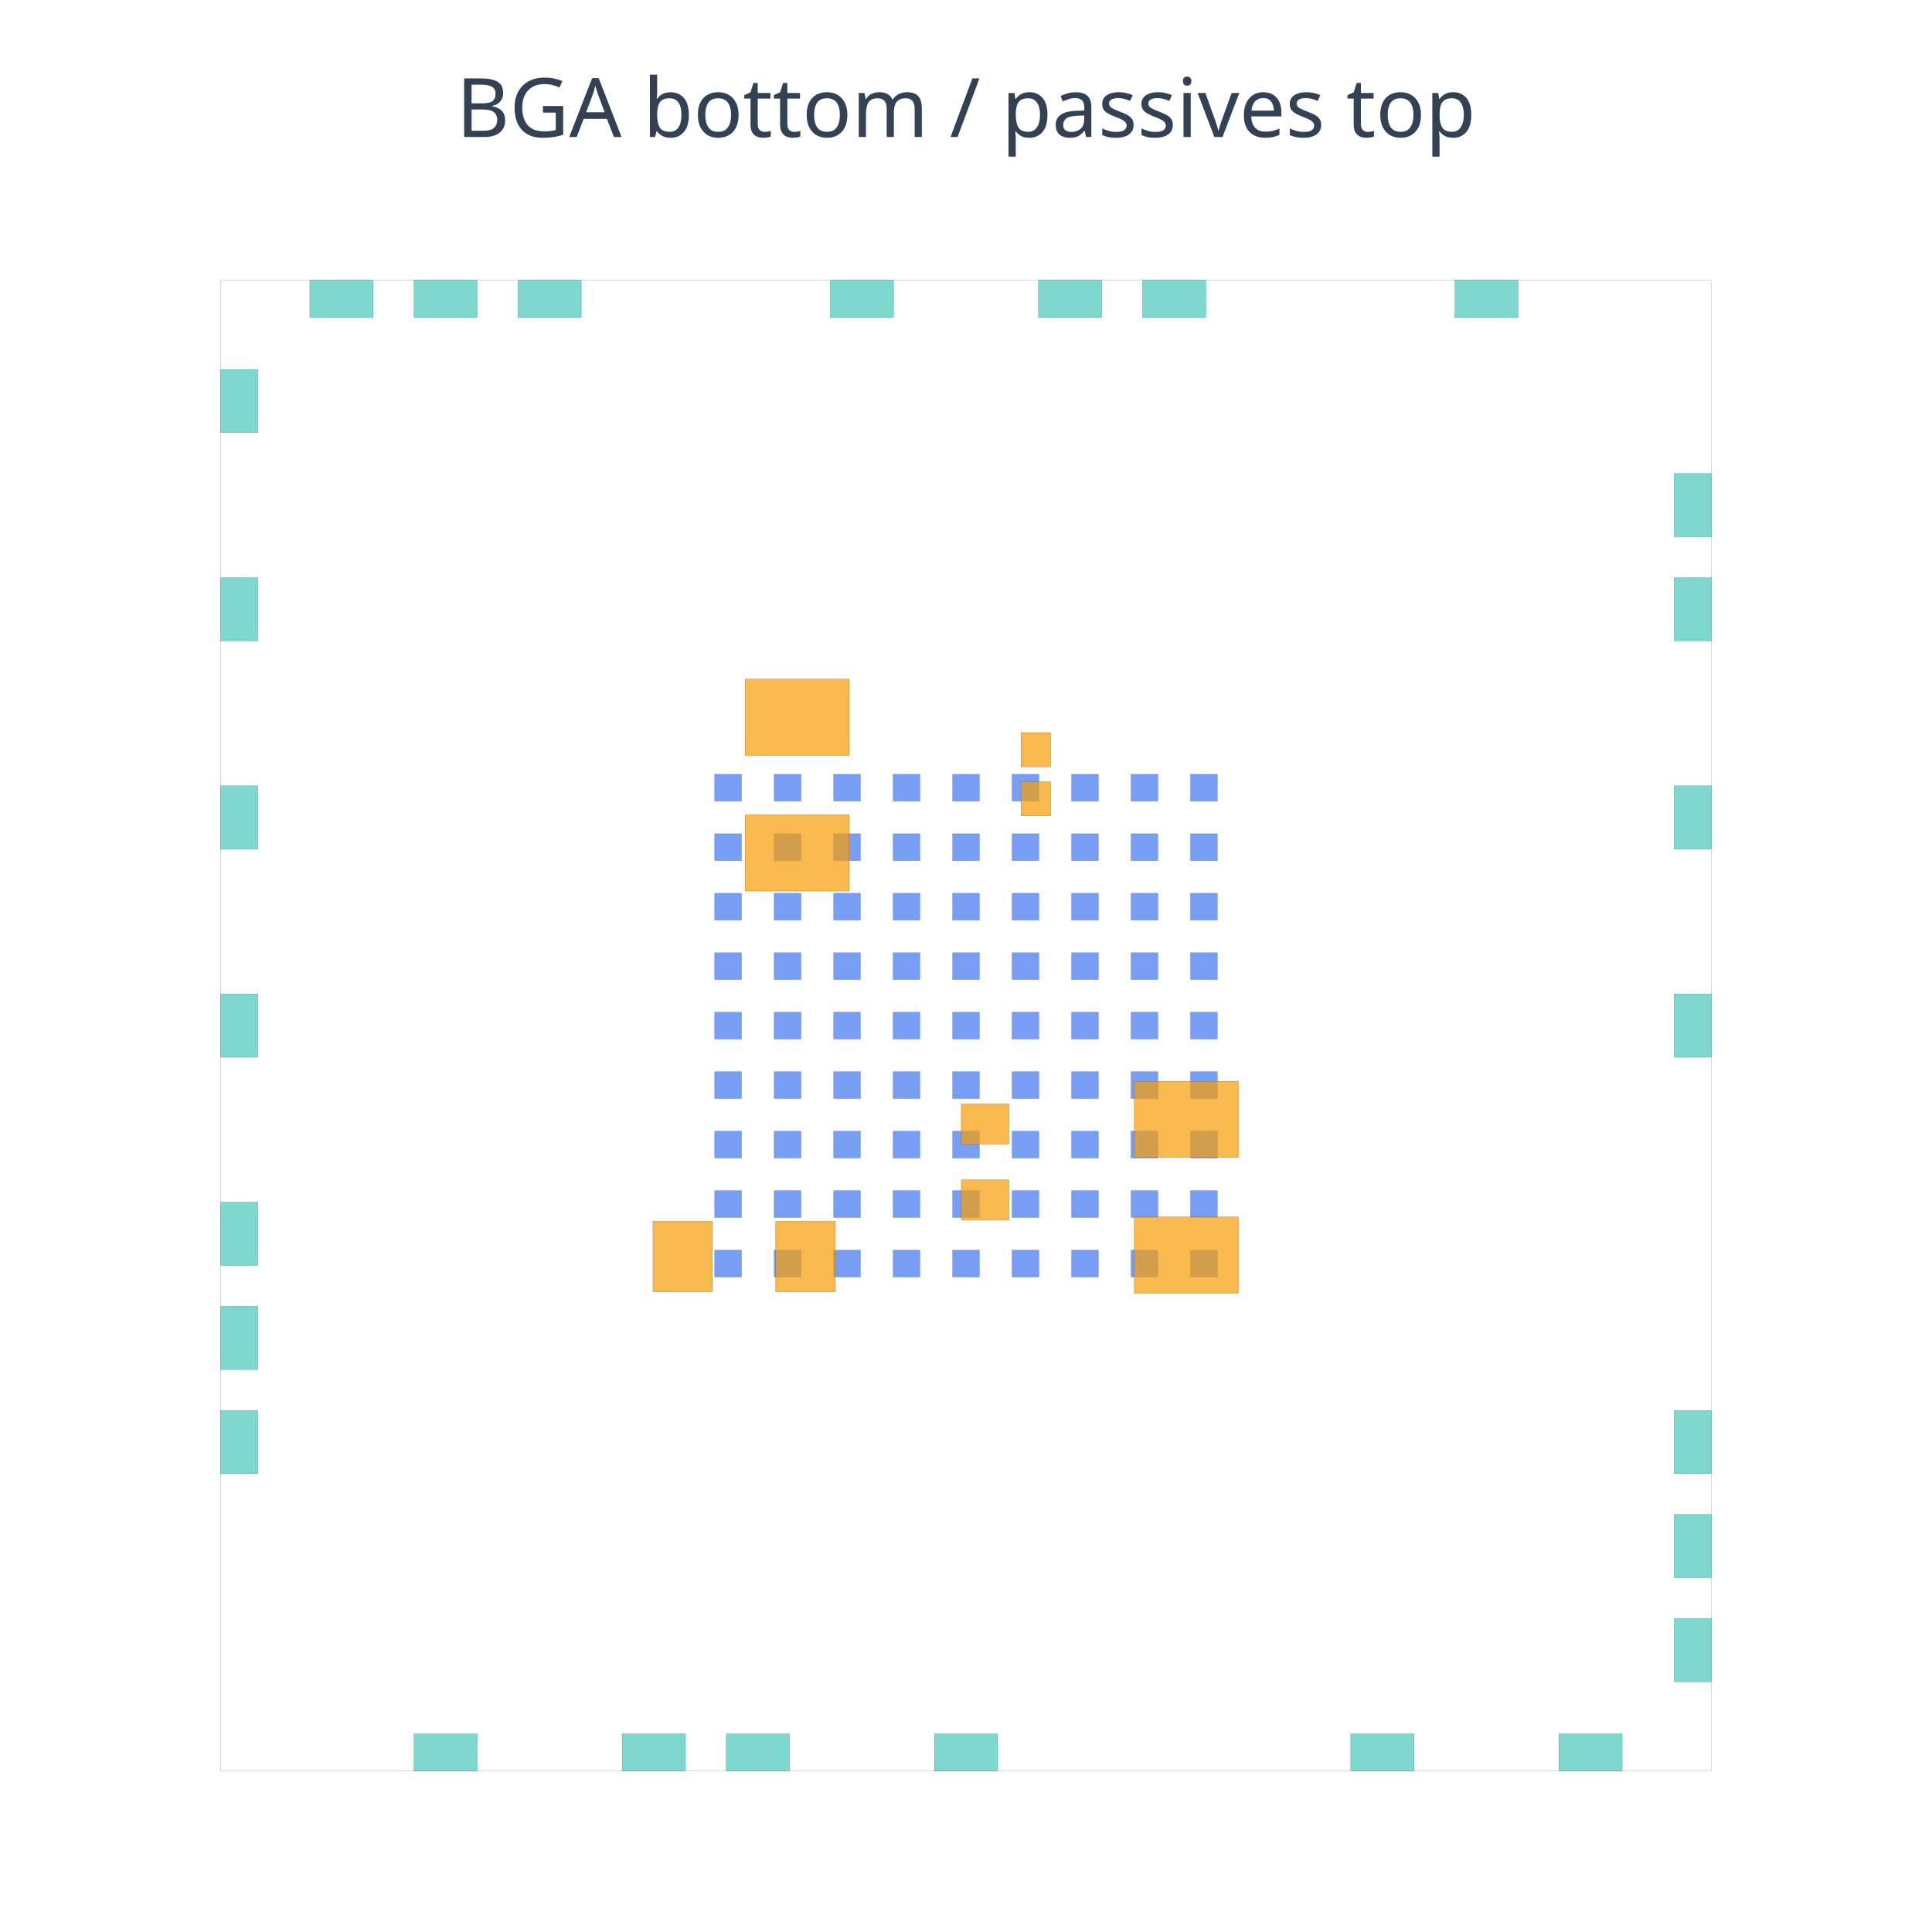
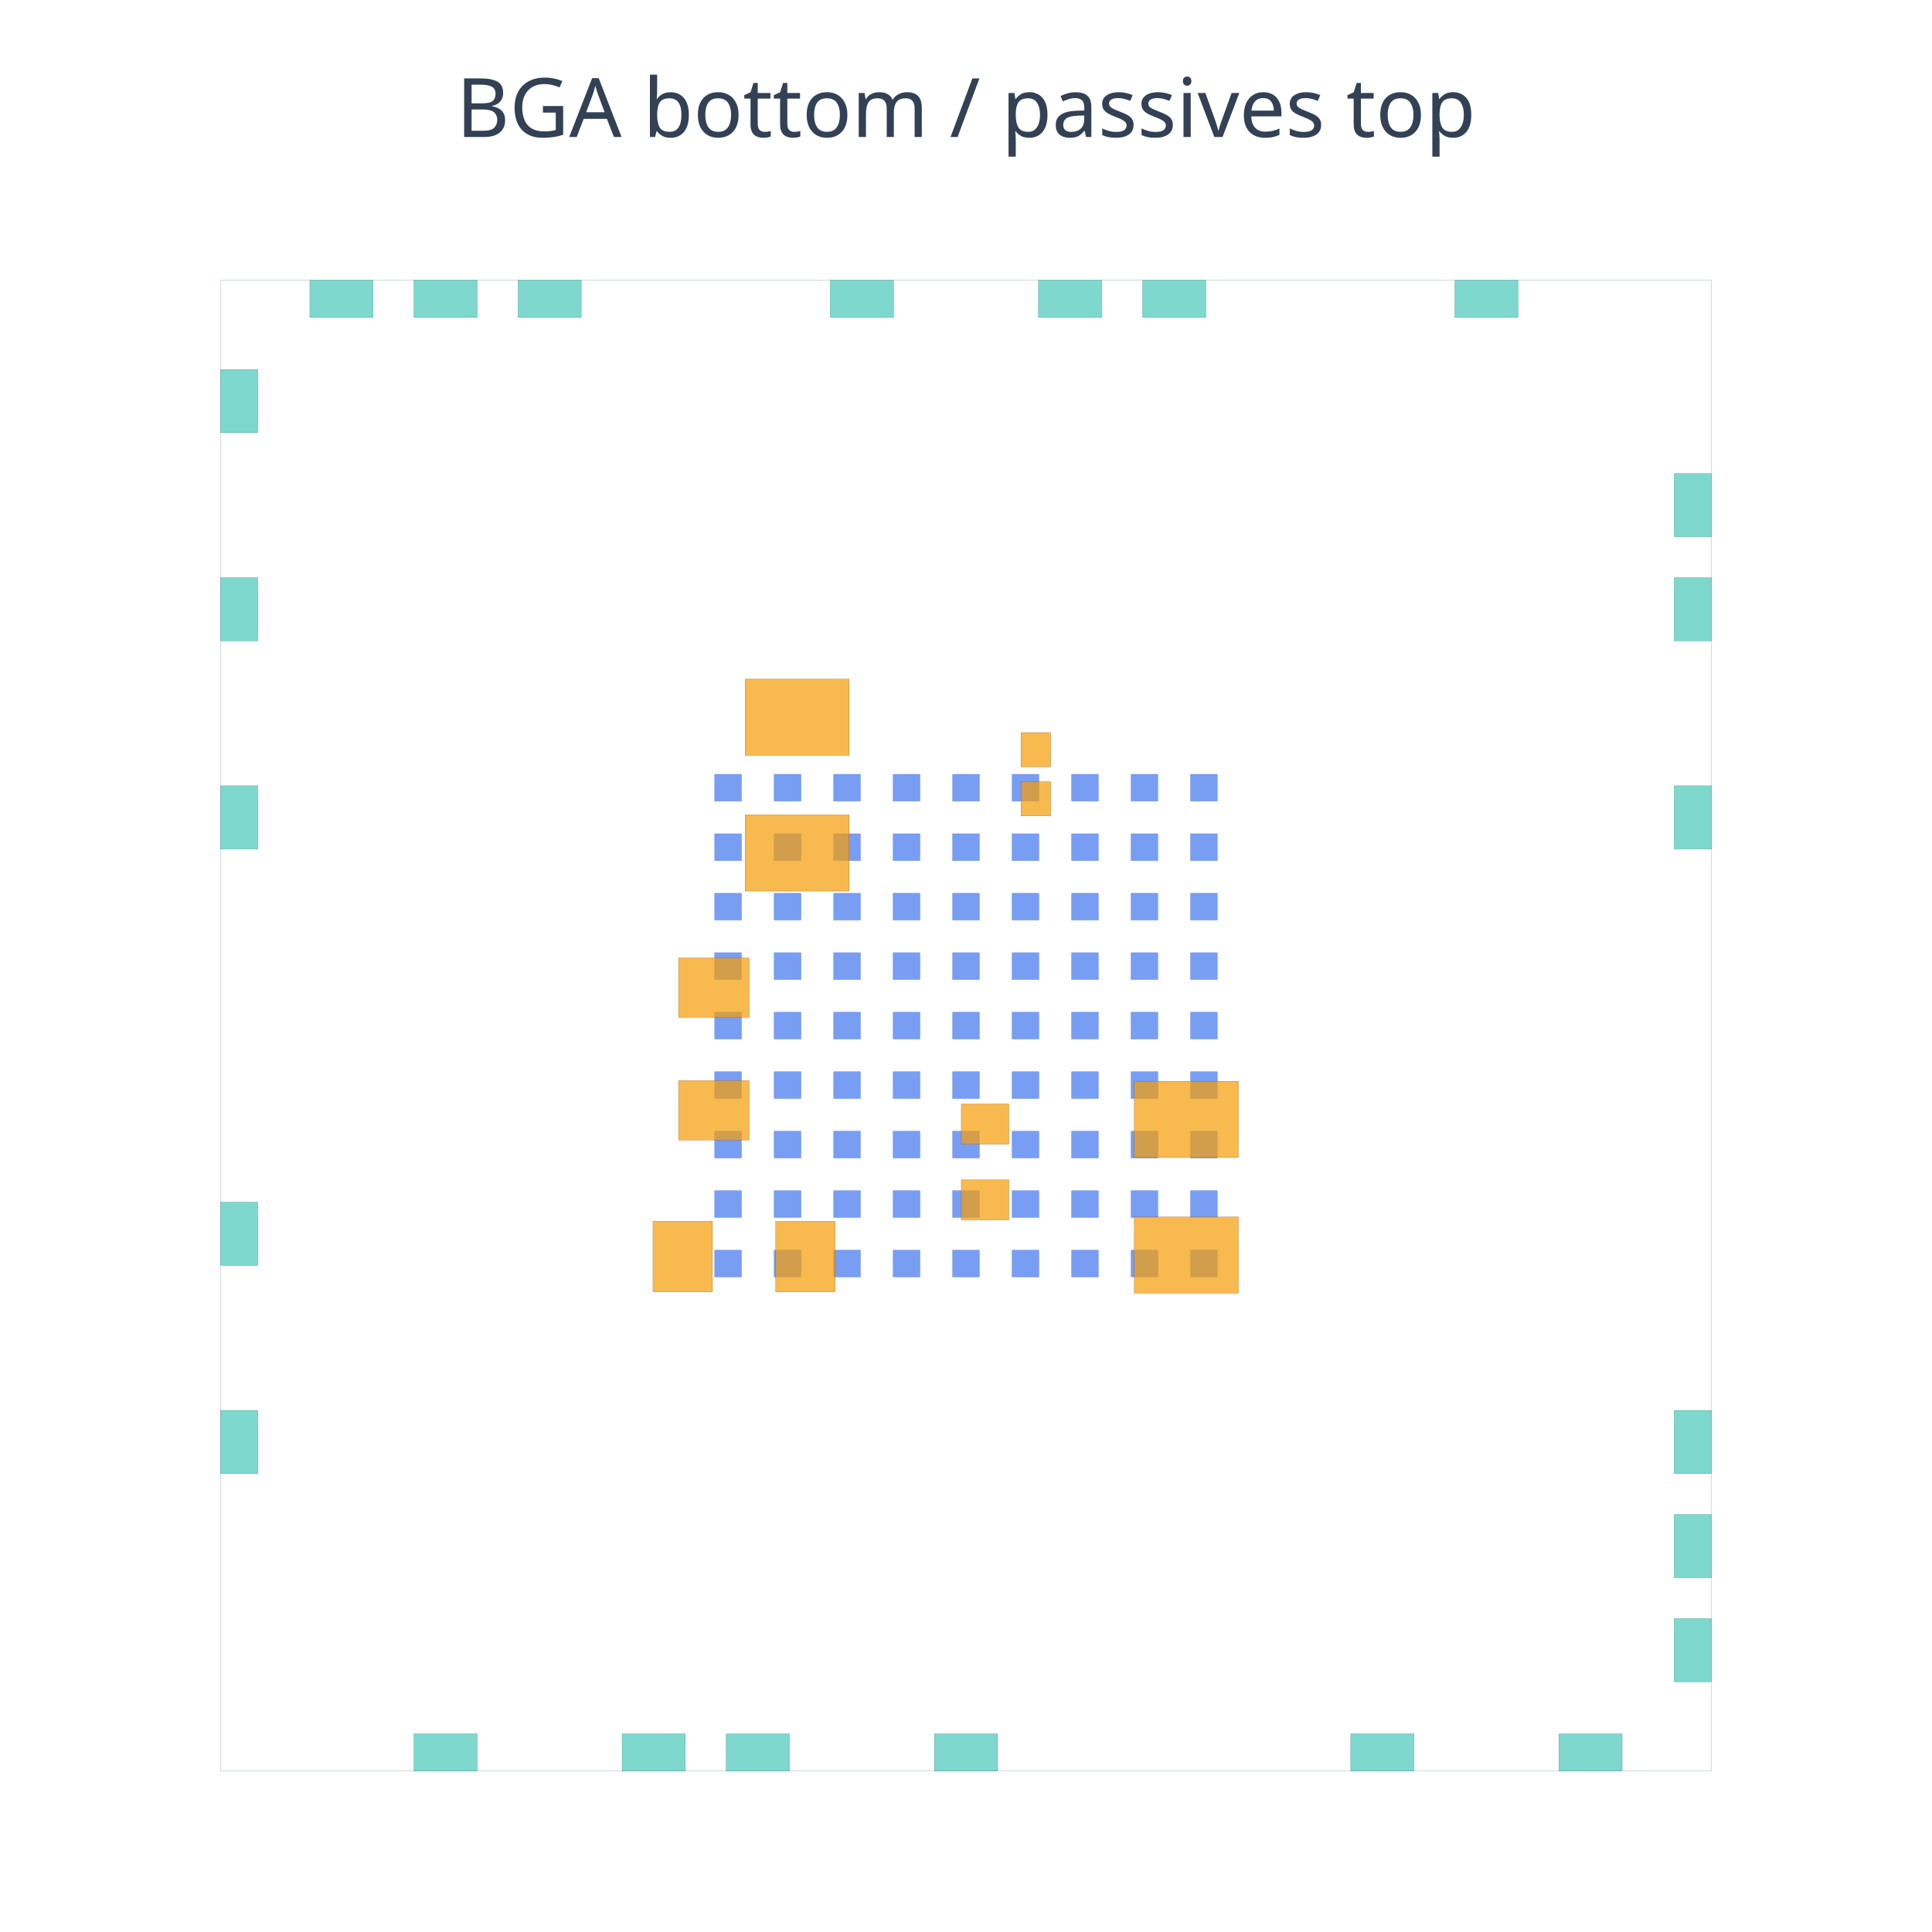
<svg xmlns="http://www.w3.org/2000/svg" width="480" height="480" viewBox="0 0 480 480">
  <rect width="100%" height="100%" fill="white" />
  <g>
    <rect data-type="rect" data-label="board" data-x="0" data-y="0" x="54.815" y="69.63" width="370.37" height="370.37" fill="rgba(255,255,255,0)" stroke="#64748b" stroke-width="0.054" />
  </g>
  <g>
    <rect data-type="rect" data-label="BGA" data-x="3.2" data-y="3.2" x="295.786" y="192.378" width="6.65" height="6.65" fill="rgba(37, 99, 235, 0.62)" stroke="#1d4ed8" stroke-width="0.054" />
  </g>
  <g>
    <rect data-type="rect" data-label="BGA" data-x="2.4" data-y="3.2" x="281.009" y="192.378" width="6.65" height="6.65" fill="rgba(37, 99, 235, 0.62)" stroke="#1d4ed8" stroke-width="0.054" />
  </g>
  <g>
    <rect data-type="rect" data-label="BGA" data-x="1.6" data-y="3.2" x="266.231" y="192.378" width="6.65" height="6.65" fill="rgba(37, 99, 235, 0.62)" stroke="#1d4ed8" stroke-width="0.054" />
  </g>
  <g>
    <rect data-type="rect" data-label="BGA" data-x="0.8" data-y="3.2" x="251.453" y="192.378" width="6.65" height="6.65" fill="rgba(37, 99, 235, 0.62)" stroke="#1d4ed8" stroke-width="0.054" />
  </g>
  <g>
    <rect data-type="rect" data-label="BGA" data-x="0" data-y="3.2" x="236.675" y="192.378" width="6.65" height="6.65" fill="rgba(37, 99, 235, 0.62)" stroke="#1d4ed8" stroke-width="0.054" />
  </g>
  <g>
    <rect data-type="rect" data-label="BGA" data-x="-0.8" data-y="3.2" x="221.897" y="192.378" width="6.65" height="6.65" fill="rgba(37, 99, 235, 0.62)" stroke="#1d4ed8" stroke-width="0.054" />
  </g>
  <g>
    <rect data-type="rect" data-label="BGA" data-x="-1.6" data-y="3.2" x="207.119" y="192.378" width="6.65" height="6.65" fill="rgba(37, 99, 235, 0.62)" stroke="#1d4ed8" stroke-width="0.054" />
  </g>
  <g>
    <rect data-type="rect" data-label="BGA" data-x="-2.4" data-y="3.2" x="192.341" y="192.378" width="6.65" height="6.65" fill="rgba(37, 99, 235, 0.62)" stroke="#1d4ed8" stroke-width="0.054" />
  </g>
  <g>
    <rect data-type="rect" data-label="BGA" data-x="-3.2" data-y="3.2" x="177.563" y="192.378" width="6.65" height="6.65" fill="rgba(37, 99, 235, 0.62)" stroke="#1d4ed8" stroke-width="0.054" />
  </g>
  <g>
    <rect data-type="rect" data-label="BGA" data-x="3.2" data-y="2.4" x="295.786" y="207.156" width="6.65" height="6.65" fill="rgba(37, 99, 235, 0.62)" stroke="#1d4ed8" stroke-width="0.054" />
  </g>
  <g>
    <rect data-type="rect" data-label="BGA" data-x="2.4" data-y="2.4" x="281.009" y="207.156" width="6.65" height="6.65" fill="rgba(37, 99, 235, 0.62)" stroke="#1d4ed8" stroke-width="0.054" />
  </g>
  <g>
    <rect data-type="rect" data-label="BGA" data-x="1.6" data-y="2.4" x="266.231" y="207.156" width="6.65" height="6.65" fill="rgba(37, 99, 235, 0.62)" stroke="#1d4ed8" stroke-width="0.054" />
  </g>
  <g>
    <rect data-type="rect" data-label="BGA" data-x="0.8" data-y="2.4" x="251.453" y="207.156" width="6.65" height="6.65" fill="rgba(37, 99, 235, 0.62)" stroke="#1d4ed8" stroke-width="0.054" />
  </g>
  <g>
    <rect data-type="rect" data-label="BGA" data-x="0" data-y="2.4" x="236.675" y="207.156" width="6.65" height="6.65" fill="rgba(37, 99, 235, 0.62)" stroke="#1d4ed8" stroke-width="0.054" />
  </g>
  <g>
    <rect data-type="rect" data-label="BGA" data-x="-0.8" data-y="2.4" x="221.897" y="207.156" width="6.65" height="6.65" fill="rgba(37, 99, 235, 0.62)" stroke="#1d4ed8" stroke-width="0.054" />
  </g>
  <g>
    <rect data-type="rect" data-label="BGA" data-x="-1.6" data-y="2.4" x="207.119" y="207.156" width="6.65" height="6.65" fill="rgba(37, 99, 235, 0.62)" stroke="#1d4ed8" stroke-width="0.054" />
  </g>
  <g>
    <rect data-type="rect" data-label="BGA" data-x="-2.4" data-y="2.4" x="192.341" y="207.156" width="6.65" height="6.65" fill="rgba(37, 99, 235, 0.62)" stroke="#1d4ed8" stroke-width="0.054" />
  </g>
  <g>
    <rect data-type="rect" data-label="BGA" data-x="-3.2" data-y="2.4" x="177.563" y="207.156" width="6.65" height="6.65" fill="rgba(37, 99, 235, 0.62)" stroke="#1d4ed8" stroke-width="0.054" />
  </g>
  <g>
    <rect data-type="rect" data-label="BGA" data-x="3.2" data-y="1.6" x="295.786" y="221.934" width="6.65" height="6.65" fill="rgba(37, 99, 235, 0.62)" stroke="#1d4ed8" stroke-width="0.054" />
  </g>
  <g>
    <rect data-type="rect" data-label="BGA" data-x="2.4" data-y="1.6" x="281.009" y="221.934" width="6.65" height="6.65" fill="rgba(37, 99, 235, 0.62)" stroke="#1d4ed8" stroke-width="0.054" />
  </g>
  <g>
    <rect data-type="rect" data-label="BGA" data-x="1.6" data-y="1.6" x="266.231" y="221.934" width="6.65" height="6.65" fill="rgba(37, 99, 235, 0.62)" stroke="#1d4ed8" stroke-width="0.054" />
  </g>
  <g>
    <rect data-type="rect" data-label="BGA" data-x="0.8" data-y="1.6" x="251.453" y="221.934" width="6.65" height="6.65" fill="rgba(37, 99, 235, 0.62)" stroke="#1d4ed8" stroke-width="0.054" />
  </g>
  <g>
    <rect data-type="rect" data-label="BGA" data-x="0" data-y="1.6" x="236.675" y="221.934" width="6.65" height="6.65" fill="rgba(37, 99, 235, 0.62)" stroke="#1d4ed8" stroke-width="0.054" />
  </g>
  <g>
    <rect data-type="rect" data-label="BGA" data-x="-0.8" data-y="1.6" x="221.897" y="221.934" width="6.65" height="6.65" fill="rgba(37, 99, 235, 0.62)" stroke="#1d4ed8" stroke-width="0.054" />
  </g>
  <g>
    <rect data-type="rect" data-label="BGA" data-x="-1.6" data-y="1.6" x="207.119" y="221.934" width="6.65" height="6.65" fill="rgba(37, 99, 235, 0.62)" stroke="#1d4ed8" stroke-width="0.054" />
  </g>
  <g>
    <rect data-type="rect" data-label="BGA" data-x="-2.4" data-y="1.6" x="192.341" y="221.934" width="6.65" height="6.65" fill="rgba(37, 99, 235, 0.62)" stroke="#1d4ed8" stroke-width="0.054" />
  </g>
  <g>
    <rect data-type="rect" data-label="BGA" data-x="-3.2" data-y="1.6" x="177.563" y="221.934" width="6.65" height="6.65" fill="rgba(37, 99, 235, 0.62)" stroke="#1d4ed8" stroke-width="0.054" />
  </g>
  <g>
    <rect data-type="rect" data-label="BGA" data-x="3.2" data-y="0.8" x="295.786" y="236.712" width="6.65" height="6.65" fill="rgba(37, 99, 235, 0.62)" stroke="#1d4ed8" stroke-width="0.054" />
  </g>
  <g>
    <rect data-type="rect" data-label="BGA" data-x="2.4" data-y="0.8" x="281.009" y="236.712" width="6.65" height="6.65" fill="rgba(37, 99, 235, 0.62)" stroke="#1d4ed8" stroke-width="0.054" />
  </g>
  <g>
    <rect data-type="rect" data-label="BGA" data-x="1.6" data-y="0.8" x="266.231" y="236.712" width="6.65" height="6.65" fill="rgba(37, 99, 235, 0.62)" stroke="#1d4ed8" stroke-width="0.054" />
  </g>
  <g>
    <rect data-type="rect" data-label="BGA" data-x="0.8" data-y="0.8" x="251.453" y="236.712" width="6.65" height="6.65" fill="rgba(37, 99, 235, 0.62)" stroke="#1d4ed8" stroke-width="0.054" />
  </g>
  <g>
    <rect data-type="rect" data-label="BGA" data-x="0" data-y="0.8" x="236.675" y="236.712" width="6.65" height="6.65" fill="rgba(37, 99, 235, 0.62)" stroke="#1d4ed8" stroke-width="0.054" />
  </g>
  <g>
    <rect data-type="rect" data-label="BGA" data-x="-0.8" data-y="0.8" x="221.897" y="236.712" width="6.65" height="6.65" fill="rgba(37, 99, 235, 0.62)" stroke="#1d4ed8" stroke-width="0.054" />
  </g>
  <g>
    <rect data-type="rect" data-label="BGA" data-x="-1.6" data-y="0.8" x="207.119" y="236.712" width="6.65" height="6.65" fill="rgba(37, 99, 235, 0.62)" stroke="#1d4ed8" stroke-width="0.054" />
  </g>
  <g>
    <rect data-type="rect" data-label="BGA" data-x="-2.4" data-y="0.8" x="192.341" y="236.712" width="6.65" height="6.65" fill="rgba(37, 99, 235, 0.62)" stroke="#1d4ed8" stroke-width="0.054" />
  </g>
  <g>
    <rect data-type="rect" data-label="BGA" data-x="-3.2" data-y="0.8" x="177.563" y="236.712" width="6.65" height="6.65" fill="rgba(37, 99, 235, 0.62)" stroke="#1d4ed8" stroke-width="0.054" />
  </g>
  <g>
    <rect data-type="rect" data-label="BGA" data-x="3.2" data-y="0" x="295.786" y="251.49" width="6.65" height="6.65" fill="rgba(37, 99, 235, 0.62)" stroke="#1d4ed8" stroke-width="0.054" />
  </g>
  <g>
    <rect data-type="rect" data-label="BGA" data-x="2.4" data-y="0" x="281.009" y="251.49" width="6.65" height="6.65" fill="rgba(37, 99, 235, 0.62)" stroke="#1d4ed8" stroke-width="0.054" />
  </g>
  <g>
    <rect data-type="rect" data-label="BGA" data-x="1.6" data-y="0" x="266.231" y="251.49" width="6.65" height="6.65" fill="rgba(37, 99, 235, 0.62)" stroke="#1d4ed8" stroke-width="0.054" />
  </g>
  <g>
    <rect data-type="rect" data-label="BGA" data-x="0.8" data-y="0" x="251.453" y="251.49" width="6.65" height="6.65" fill="rgba(37, 99, 235, 0.62)" stroke="#1d4ed8" stroke-width="0.054" />
  </g>
  <g>
    <rect data-type="rect" data-label="BGA" data-x="0" data-y="0" x="236.675" y="251.49" width="6.65" height="6.65" fill="rgba(37, 99, 235, 0.62)" stroke="#1d4ed8" stroke-width="0.054" />
  </g>
  <g>
    <rect data-type="rect" data-label="BGA" data-x="-0.8" data-y="0" x="221.897" y="251.49" width="6.65" height="6.65" fill="rgba(37, 99, 235, 0.62)" stroke="#1d4ed8" stroke-width="0.054" />
  </g>
  <g>
    <rect data-type="rect" data-label="BGA" data-x="-1.6" data-y="0" x="207.119" y="251.49" width="6.65" height="6.65" fill="rgba(37, 99, 235, 0.62)" stroke="#1d4ed8" stroke-width="0.054" />
  </g>
  <g>
    <rect data-type="rect" data-label="BGA" data-x="-2.4" data-y="0" x="192.341" y="251.49" width="6.65" height="6.65" fill="rgba(37, 99, 235, 0.62)" stroke="#1d4ed8" stroke-width="0.054" />
  </g>
  <g>
    <rect data-type="rect" data-label="BGA" data-x="-3.2" data-y="0" x="177.563" y="251.49" width="6.65" height="6.65" fill="rgba(37, 99, 235, 0.62)" stroke="#1d4ed8" stroke-width="0.054" />
  </g>
  <g>
    <rect data-type="rect" data-label="BGA" data-x="3.2" data-y="-0.8" x="295.786" y="266.268" width="6.65" height="6.65" fill="rgba(37, 99, 235, 0.62)" stroke="#1d4ed8" stroke-width="0.054" />
  </g>
  <g>
    <rect data-type="rect" data-label="BGA" data-x="2.4" data-y="-0.8" x="281.009" y="266.268" width="6.65" height="6.65" fill="rgba(37, 99, 235, 0.62)" stroke="#1d4ed8" stroke-width="0.054" />
  </g>
  <g>
    <rect data-type="rect" data-label="BGA" data-x="1.6" data-y="-0.8" x="266.231" y="266.268" width="6.65" height="6.65" fill="rgba(37, 99, 235, 0.62)" stroke="#1d4ed8" stroke-width="0.054" />
  </g>
  <g>
    <rect data-type="rect" data-label="BGA" data-x="0.8" data-y="-0.8" x="251.453" y="266.268" width="6.65" height="6.65" fill="rgba(37, 99, 235, 0.62)" stroke="#1d4ed8" stroke-width="0.054" />
  </g>
  <g>
    <rect data-type="rect" data-label="BGA" data-x="0" data-y="-0.8" x="236.675" y="266.268" width="6.65" height="6.65" fill="rgba(37, 99, 235, 0.62)" stroke="#1d4ed8" stroke-width="0.054" />
  </g>
  <g>
    <rect data-type="rect" data-label="BGA" data-x="-0.8" data-y="-0.8" x="221.897" y="266.268" width="6.65" height="6.65" fill="rgba(37, 99, 235, 0.62)" stroke="#1d4ed8" stroke-width="0.054" />
  </g>
  <g>
    <rect data-type="rect" data-label="BGA" data-x="-1.6" data-y="-0.8" x="207.119" y="266.268" width="6.65" height="6.65" fill="rgba(37, 99, 235, 0.62)" stroke="#1d4ed8" stroke-width="0.054" />
  </g>
  <g>
    <rect data-type="rect" data-label="BGA" data-x="-2.4" data-y="-0.8" x="192.341" y="266.268" width="6.65" height="6.65" fill="rgba(37, 99, 235, 0.62)" stroke="#1d4ed8" stroke-width="0.054" />
  </g>
  <g>
    <rect data-type="rect" data-label="BGA" data-x="-3.2" data-y="-0.8" x="177.563" y="266.268" width="6.65" height="6.65" fill="rgba(37, 99, 235, 0.62)" stroke="#1d4ed8" stroke-width="0.054" />
  </g>
  <g>
    <rect data-type="rect" data-label="BGA" data-x="3.2" data-y="-1.6" x="295.786" y="281.046" width="6.65" height="6.65" fill="rgba(37, 99, 235, 0.62)" stroke="#1d4ed8" stroke-width="0.054" />
  </g>
  <g>
    <rect data-type="rect" data-label="BGA" data-x="2.4" data-y="-1.6" x="281.009" y="281.046" width="6.65" height="6.65" fill="rgba(37, 99, 235, 0.62)" stroke="#1d4ed8" stroke-width="0.054" />
  </g>
  <g>
    <rect data-type="rect" data-label="BGA" data-x="1.6" data-y="-1.6" x="266.231" y="281.046" width="6.65" height="6.65" fill="rgba(37, 99, 235, 0.62)" stroke="#1d4ed8" stroke-width="0.054" />
  </g>
  <g>
    <rect data-type="rect" data-label="BGA" data-x="0.8" data-y="-1.6" x="251.453" y="281.046" width="6.65" height="6.65" fill="rgba(37, 99, 235, 0.62)" stroke="#1d4ed8" stroke-width="0.054" />
  </g>
  <g>
    <rect data-type="rect" data-label="BGA" data-x="0" data-y="-1.6" x="236.675" y="281.046" width="6.65" height="6.65" fill="rgba(37, 99, 235, 0.62)" stroke="#1d4ed8" stroke-width="0.054" />
  </g>
  <g>
    <rect data-type="rect" data-label="BGA" data-x="-0.8" data-y="-1.6" x="221.897" y="281.046" width="6.65" height="6.65" fill="rgba(37, 99, 235, 0.62)" stroke="#1d4ed8" stroke-width="0.054" />
  </g>
  <g>
    <rect data-type="rect" data-label="BGA" data-x="-1.6" data-y="-1.6" x="207.119" y="281.046" width="6.65" height="6.65" fill="rgba(37, 99, 235, 0.62)" stroke="#1d4ed8" stroke-width="0.054" />
  </g>
  <g>
    <rect data-type="rect" data-label="BGA" data-x="-2.4" data-y="-1.6" x="192.341" y="281.046" width="6.65" height="6.65" fill="rgba(37, 99, 235, 0.62)" stroke="#1d4ed8" stroke-width="0.054" />
  </g>
  <g>
    <rect data-type="rect" data-label="BGA" data-x="-3.2" data-y="-1.6" x="177.563" y="281.046" width="6.65" height="6.65" fill="rgba(37, 99, 235, 0.62)" stroke="#1d4ed8" stroke-width="0.054" />
  </g>
  <g>
    <rect data-type="rect" data-label="BGA" data-x="3.2" data-y="-2.4" x="295.786" y="295.823" width="6.65" height="6.65" fill="rgba(37, 99, 235, 0.62)" stroke="#1d4ed8" stroke-width="0.054" />
  </g>
  <g>
    <rect data-type="rect" data-label="BGA" data-x="2.4" data-y="-2.4" x="281.009" y="295.823" width="6.65" height="6.65" fill="rgba(37, 99, 235, 0.62)" stroke="#1d4ed8" stroke-width="0.054" />
  </g>
  <g>
    <rect data-type="rect" data-label="BGA" data-x="1.6" data-y="-2.4" x="266.231" y="295.823" width="6.65" height="6.65" fill="rgba(37, 99, 235, 0.62)" stroke="#1d4ed8" stroke-width="0.054" />
  </g>
  <g>
    <rect data-type="rect" data-label="BGA" data-x="0.8" data-y="-2.4" x="251.453" y="295.823" width="6.65" height="6.65" fill="rgba(37, 99, 235, 0.62)" stroke="#1d4ed8" stroke-width="0.054" />
  </g>
  <g>
    <rect data-type="rect" data-label="BGA" data-x="0" data-y="-2.4" x="236.675" y="295.823" width="6.65" height="6.65" fill="rgba(37, 99, 235, 0.62)" stroke="#1d4ed8" stroke-width="0.054" />
  </g>
  <g>
    <rect data-type="rect" data-label="BGA" data-x="-0.8" data-y="-2.4" x="221.897" y="295.823" width="6.65" height="6.65" fill="rgba(37, 99, 235, 0.62)" stroke="#1d4ed8" stroke-width="0.054" />
  </g>
  <g>
    <rect data-type="rect" data-label="BGA" data-x="-1.6" data-y="-2.4" x="207.119" y="295.823" width="6.65" height="6.65" fill="rgba(37, 99, 235, 0.62)" stroke="#1d4ed8" stroke-width="0.054" />
  </g>
  <g>
    <rect data-type="rect" data-label="BGA" data-x="-2.4" data-y="-2.4" x="192.341" y="295.823" width="6.65" height="6.65" fill="rgba(37, 99, 235, 0.62)" stroke="#1d4ed8" stroke-width="0.054" />
  </g>
  <g>
    <rect data-type="rect" data-label="BGA" data-x="-3.2" data-y="-2.4" x="177.563" y="295.823" width="6.65" height="6.65" fill="rgba(37, 99, 235, 0.62)" stroke="#1d4ed8" stroke-width="0.054" />
  </g>
  <g>
    <rect data-type="rect" data-label="BGA" data-x="3.2" data-y="-3.2" x="295.786" y="310.601" width="6.65" height="6.65" fill="rgba(37, 99, 235, 0.62)" stroke="#1d4ed8" stroke-width="0.054" />
  </g>
  <g>
    <rect data-type="rect" data-label="BGA" data-x="2.4" data-y="-3.2" x="281.009" y="310.601" width="6.65" height="6.65" fill="rgba(37, 99, 235, 0.62)" stroke="#1d4ed8" stroke-width="0.054" />
  </g>
  <g>
    <rect data-type="rect" data-label="BGA" data-x="1.6" data-y="-3.2" x="266.231" y="310.601" width="6.65" height="6.65" fill="rgba(37, 99, 235, 0.62)" stroke="#1d4ed8" stroke-width="0.054" />
  </g>
  <g>
    <rect data-type="rect" data-label="BGA" data-x="0.8" data-y="-3.2" x="251.453" y="310.601" width="6.65" height="6.65" fill="rgba(37, 99, 235, 0.62)" stroke="#1d4ed8" stroke-width="0.054" />
  </g>
  <g>
    <rect data-type="rect" data-label="BGA" data-x="0" data-y="-3.2" x="236.675" y="310.601" width="6.65" height="6.65" fill="rgba(37, 99, 235, 0.62)" stroke="#1d4ed8" stroke-width="0.054" />
  </g>
  <g>
    <rect data-type="rect" data-label="BGA" data-x="-0.8" data-y="-3.2" x="221.897" y="310.601" width="6.65" height="6.65" fill="rgba(37, 99, 235, 0.62)" stroke="#1d4ed8" stroke-width="0.054" />
  </g>
  <g>
    <rect data-type="rect" data-label="BGA" data-x="-1.6" data-y="-3.2" x="207.119" y="310.601" width="6.65" height="6.65" fill="rgba(37, 99, 235, 0.62)" stroke="#1d4ed8" stroke-width="0.054" />
  </g>
  <g>
    <rect data-type="rect" data-label="BGA" data-x="-2.4" data-y="-3.2" x="192.341" y="310.601" width="6.65" height="6.65" fill="rgba(37, 99, 235, 0.62)" stroke="#1d4ed8" stroke-width="0.054" />
  </g>
  <g>
    <rect data-type="rect" data-label="BGA" data-x="-3.2" data-y="-3.2" x="177.563" y="310.601" width="6.65" height="6.65" fill="rgba(37, 99, 235, 0.62)" stroke="#1d4ed8" stroke-width="0.054" />
  </g>
  <g>
+     <rect data-type="rect" data-label="IO" data-x="9.775" data-y="7" x="415.949" y="117.658" width="9.236" height="15.701" fill="rgba(20, 184, 166, 0.55)" stroke="#0f766e" stroke-width="0.054" />
+   </g>
+   <g>
    <rect data-type="rect" data-label="IO" data-x="-9.775" data-y="5.6" x="54.815" y="143.519" width="9.236" height="15.701" fill="rgba(20, 184, 166, 0.55)" stroke="#0f766e" stroke-width="0.054" />
  </g>
  <g>
+     <rect data-type="rect" data-label="IO" data-x="1.4" data-y="9.775" x="258.011" y="69.63" width="15.701" height="9.236" fill="rgba(20, 184, 166, 0.55)" stroke="#0f766e" stroke-width="0.054" />
+   </g>
+   <g>
    <rect data-type="rect" data-label="IO" data-x="-9.775" data-y="8.4" x="54.815" y="91.796" width="9.236" height="15.701" fill="rgba(20, 184, 166, 0.55)" stroke="#0f766e" stroke-width="0.054" />
  </g>
  <g>
+     <rect data-type="rect" data-label="IO" data-x="5.6" data-y="-9.775" x="335.594" y="430.764" width="15.701" height="9.236" fill="rgba(20, 184, 166, 0.55)" stroke="#0f766e" stroke-width="0.054" />
+   </g>
+   <g>
+     <rect data-type="rect" data-label="IO" data-x="-2.8" data-y="-9.775" x="180.427" y="430.764" width="15.701" height="9.236" fill="rgba(20, 184, 166, 0.55)" stroke="#0f766e" stroke-width="0.054" />
+   </g>
+   <g>
+     <rect data-type="rect" data-label="IO" data-x="-9.775" data-y="2.8" x="54.815" y="195.242" width="9.236" height="15.701" fill="rgba(20, 184, 166, 0.55)" stroke="#0f766e" stroke-width="0.054" />
+   </g>
+   <g>
+     <rect data-type="rect" data-label="IO" data-x="9.775" data-y="2.8" x="415.949" y="195.242" width="9.236" height="15.701" fill="rgba(20, 184, 166, 0.55)" stroke="#0f766e" stroke-width="0.054" />
+   </g>
+   <g>
+     <rect data-type="rect" data-label="IO" data-x="8.4" data-y="-9.775" x="387.317" y="430.764" width="15.701" height="9.236" fill="rgba(20, 184, 166, 0.55)" stroke="#0f766e" stroke-width="0.054" />
+   </g>
+   <g>
+     <rect data-type="rect" data-label="IO" data-x="7" data-y="9.775" x="361.456" y="69.63" width="15.701" height="9.236" fill="rgba(20, 184, 166, 0.55)" stroke="#0f766e" stroke-width="0.054" />
+   </g>
+   <g>
+     <rect data-type="rect" data-label="IO" data-x="9.775" data-y="-7" x="415.949" y="376.27" width="9.236" height="15.701" fill="rgba(20, 184, 166, 0.55)" stroke="#0f766e" stroke-width="0.054" />
+   </g>
+   <g>
+     <rect data-type="rect" data-label="IO" data-x="-9.775" data-y="-2.8" x="54.815" y="298.687" width="9.236" height="15.701" fill="rgba(20, 184, 166, 0.55)" stroke="#0f766e" stroke-width="0.054" />
+   </g>
+   <g>
+     <rect data-type="rect" data-label="IO" data-x="-7" data-y="-9.775" x="102.843" y="430.764" width="15.701" height="9.236" fill="rgba(20, 184, 166, 0.55)" stroke="#0f766e" stroke-width="0.054" />
+   </g>
+   <g>
+     <rect data-type="rect" data-label="IO" data-x="2.8" data-y="9.775" x="283.872" y="69.63" width="15.701" height="9.236" fill="rgba(20, 184, 166, 0.55)" stroke="#0f766e" stroke-width="0.054" />
+   </g>
+   <g>
+     <rect data-type="rect" data-label="IO" data-x="9.775" data-y="5.6" x="415.949" y="143.519" width="9.236" height="15.701" fill="rgba(20, 184, 166, 0.55)" stroke="#0f766e" stroke-width="0.054" />
+   </g>
+   <g>
    <rect data-type="rect" data-label="IO" data-x="-9.775" data-y="-5.6" x="54.815" y="350.409" width="9.236" height="15.701" fill="rgba(20, 184, 166, 0.55)" stroke="#0f766e" stroke-width="0.054" />
  </g>
  <g>
+     <rect data-type="rect" data-label="IO" data-x="-4.2" data-y="-9.775" x="154.565" y="430.764" width="15.701" height="9.236" fill="rgba(20, 184, 166, 0.55)" stroke="#0f766e" stroke-width="0.054" />
+   </g>
+   <g>
+     <rect data-type="rect" data-label="IO" data-x="0" data-y="-9.775" x="232.149" y="430.764" width="15.701" height="9.236" fill="rgba(20, 184, 166, 0.55)" stroke="#0f766e" stroke-width="0.054" />
+   </g>
+   <g>
+     <rect data-type="rect" data-label="IO" data-x="-5.6" data-y="9.775" x="128.704" y="69.63" width="15.701" height="9.236" fill="rgba(20, 184, 166, 0.55)" stroke="#0f766e" stroke-width="0.054" />
+   </g>
+   <g>
+     <rect data-type="rect" data-label="IO" data-x="-1.4" data-y="9.775" x="206.288" y="69.63" width="15.701" height="9.236" fill="rgba(20, 184, 166, 0.55)" stroke="#0f766e" stroke-width="0.054" />
+   </g>
+   <g>
+     <rect data-type="rect" data-label="IO" data-x="-8.4" data-y="9.775" x="76.982" y="69.63" width="15.701" height="9.236" fill="rgba(20, 184, 166, 0.55)" stroke="#0f766e" stroke-width="0.054" />
+   </g>
+   <g>
+     <rect data-type="rect" data-label="IO" data-x="9.775" data-y="-5.6" x="415.949" y="350.409" width="9.236" height="15.701" fill="rgba(20, 184, 166, 0.55)" stroke="#0f766e" stroke-width="0.054" />
+   </g>
+   <g>
+     <rect data-type="rect" data-label="IO" data-x="-7" data-y="9.775" x="102.843" y="69.63" width="15.701" height="9.236" fill="rgba(20, 184, 166, 0.55)" stroke="#0f766e" stroke-width="0.054" />
+   </g>
+   <g>
    <rect data-type="rect" data-label="IO" data-x="9.775" data-y="-8.4" x="415.949" y="402.132" width="9.236" height="15.701" fill="rgba(20, 184, 166, 0.55)" stroke="#0f766e" stroke-width="0.054" />
  </g>
  <g>
-     <rect data-type="rect" data-label="IO" data-x="1.4" data-y="9.775" x="258.011" y="69.63" width="15.701" height="9.236" fill="rgba(20, 184, 166, 0.55)" stroke="#0f766e" stroke-width="0.054" />
-   </g>
-   <g>
-     <rect data-type="rect" data-label="IO" data-x="9.775" data-y="7" x="415.949" y="117.658" width="9.236" height="15.701" fill="rgba(20, 184, 166, 0.55)" stroke="#0f766e" stroke-width="0.054" />
-   </g>
-   <g>
-     <rect data-type="rect" data-label="IO" data-x="-2.8" data-y="-9.775" x="180.427" y="430.764" width="15.701" height="9.236" fill="rgba(20, 184, 166, 0.55)" stroke="#0f766e" stroke-width="0.054" />
-   </g>
-   <g>
-     <rect data-type="rect" data-label="IO" data-x="9.775" data-y="-7" x="415.949" y="376.27" width="9.236" height="15.701" fill="rgba(20, 184, 166, 0.55)" stroke="#0f766e" stroke-width="0.054" />
-   </g>
-   <g>
-     <rect data-type="rect" data-label="IO" data-x="-9.775" data-y="2.8" x="54.815" y="195.242" width="9.236" height="15.701" fill="rgba(20, 184, 166, 0.55)" stroke="#0f766e" stroke-width="0.054" />
-   </g>
-   <g>
-     <rect data-type="rect" data-label="IO" data-x="5.6" data-y="-9.775" x="335.594" y="430.764" width="15.701" height="9.236" fill="rgba(20, 184, 166, 0.55)" stroke="#0f766e" stroke-width="0.054" />
-   </g>
-   <g>
-     <rect data-type="rect" data-label="IO" data-x="9.775" data-y="2.8" x="415.949" y="195.242" width="9.236" height="15.701" fill="rgba(20, 184, 166, 0.55)" stroke="#0f766e" stroke-width="0.054" />
-   </g>
-   <g>
-     <rect data-type="rect" data-label="IO" data-x="8.4" data-y="-9.775" x="387.317" y="430.764" width="15.701" height="9.236" fill="rgba(20, 184, 166, 0.55)" stroke="#0f766e" stroke-width="0.054" />
-   </g>
-   <g>
-     <rect data-type="rect" data-label="IO" data-x="7" data-y="9.775" x="361.456" y="69.63" width="15.701" height="9.236" fill="rgba(20, 184, 166, 0.55)" stroke="#0f766e" stroke-width="0.054" />
-   </g>
-   <g>
-     <rect data-type="rect" data-label="IO" data-x="-9.775" data-y="0" x="54.815" y="246.964" width="9.236" height="15.701" fill="rgba(20, 184, 166, 0.55)" stroke="#0f766e" stroke-width="0.054" />
-   </g>
-   <g>
-     <rect data-type="rect" data-label="IO" data-x="-9.775" data-y="-2.8" x="54.815" y="298.687" width="9.236" height="15.701" fill="rgba(20, 184, 166, 0.55)" stroke="#0f766e" stroke-width="0.054" />
-   </g>
-   <g>
-     <rect data-type="rect" data-label="IO" data-x="-7" data-y="-9.775" x="102.843" y="430.764" width="15.701" height="9.236" fill="rgba(20, 184, 166, 0.55)" stroke="#0f766e" stroke-width="0.054" />
-   </g>
-   <g>
-     <rect data-type="rect" data-label="IO" data-x="2.8" data-y="9.775" x="283.872" y="69.63" width="15.701" height="9.236" fill="rgba(20, 184, 166, 0.55)" stroke="#0f766e" stroke-width="0.054" />
-   </g>
-   <g>
-     <rect data-type="rect" data-label="IO" data-x="9.775" data-y="5.6" x="415.949" y="143.519" width="9.236" height="15.701" fill="rgba(20, 184, 166, 0.55)" stroke="#0f766e" stroke-width="0.054" />
-   </g>
-   <g>
-     <rect data-type="rect" data-label="IO" data-x="-9.775" data-y="-4.2" x="54.815" y="324.548" width="9.236" height="15.701" fill="rgba(20, 184, 166, 0.55)" stroke="#0f766e" stroke-width="0.054" />
-   </g>
-   <g>
-     <rect data-type="rect" data-label="IO" data-x="-4.2" data-y="-9.775" x="154.565" y="430.764" width="15.701" height="9.236" fill="rgba(20, 184, 166, 0.55)" stroke="#0f766e" stroke-width="0.054" />
-   </g>
-   <g>
-     <rect data-type="rect" data-label="IO" data-x="0" data-y="-9.775" x="232.149" y="430.764" width="15.701" height="9.236" fill="rgba(20, 184, 166, 0.55)" stroke="#0f766e" stroke-width="0.054" />
-   </g>
-   <g>
-     <rect data-type="rect" data-label="IO" data-x="-5.6" data-y="9.775" x="128.704" y="69.63" width="15.701" height="9.236" fill="rgba(20, 184, 166, 0.55)" stroke="#0f766e" stroke-width="0.054" />
-   </g>
-   <g>
-     <rect data-type="rect" data-label="IO" data-x="-1.4" data-y="9.775" x="206.288" y="69.63" width="15.701" height="9.236" fill="rgba(20, 184, 166, 0.55)" stroke="#0f766e" stroke-width="0.054" />
-   </g>
-   <g>
-     <rect data-type="rect" data-label="IO" data-x="-8.4" data-y="9.775" x="76.982" y="69.63" width="15.701" height="9.236" fill="rgba(20, 184, 166, 0.55)" stroke="#0f766e" stroke-width="0.054" />
-   </g>
-   <g>
-     <rect data-type="rect" data-label="IO" data-x="9.775" data-y="-5.6" x="415.949" y="350.409" width="9.236" height="15.701" fill="rgba(20, 184, 166, 0.55)" stroke="#0f766e" stroke-width="0.054" />
-   </g>
-   <g>
-     <rect data-type="rect" data-label="IO" data-x="-7" data-y="9.775" x="102.843" y="69.63" width="15.701" height="9.236" fill="rgba(20, 184, 166, 0.55)" stroke="#0f766e" stroke-width="0.054" />
-   </g>
-   <g>
-     <rect data-type="rect" data-label="IO" data-x="9.775" data-y="0" x="415.949" y="246.964" width="9.236" height="15.701" fill="rgba(20, 184, 166, 0.55)" stroke="#0f766e" stroke-width="0.054" />
-   </g>
-   <g>
    <rect data-type="rect" data-label="PASSIVE" data-x="2.964" data-y="-1.2605" x="281.821" y="268.632" width="25.861" height="18.934" fill="rgba(245, 158, 11, 0.72)" stroke="#92400e" stroke-width="0.054" />
  </g>
  <g>
    <rect data-type="rect" data-label="PASSIVE" data-x="2.964" data-y="-3.0855" x="281.821" y="302.344" width="25.861" height="18.934" fill="rgba(245, 158, 11, 0.72)" stroke="#92400e" stroke-width="0.054" />
  </g>
  <g>
    <rect data-type="rect" data-label="PASSIVE" data-x="-2.271" data-y="4.1475" x="185.119" y="168.734" width="25.861" height="18.934" fill="rgba(245, 158, 11, 0.72)" stroke="#92400e" stroke-width="0.054" />
  </g>
  <g>
    <rect data-type="rect" data-label="PASSIVE" data-x="-2.271" data-y="2.3225" x="185.119" y="202.446" width="25.861" height="18.934" fill="rgba(245, 158, 11, 0.72)" stroke="#92400e" stroke-width="0.054" />
  </g>
  <g>
    <rect data-type="rect" data-label="PASSIVE" data-x="-3.8099999999999996" data-y="-3.106" x="162.231" y="303.416" width="14.778" height="17.549" fill="rgba(245, 158, 11, 0.72)" stroke="#92400e" stroke-width="0.054" />
  </g>
  <g>
    <rect data-type="rect" data-label="PASSIVE" data-x="-2.16" data-y="-3.106" x="192.711" y="303.416" width="14.778" height="17.549" fill="rgba(245, 158, 11, 0.72)" stroke="#92400e" stroke-width="0.054" />
  </g>
  <g>
    <rect data-type="rect" data-label="PASSIVE" data-x="0.939" data-y="3.0509999999999997" x="253.651" y="194.207" width="7.389" height="8.497" fill="rgba(245, 158, 11, 0.72)" stroke="#92400e" stroke-width="0.054" />
  </g>
  <g>
    <rect data-type="rect" data-label="PASSIVE" data-x="0.939" data-y="3.711" x="253.651" y="182.015" width="7.389" height="8.497" fill="rgba(245, 158, 11, 0.72)" stroke="#92400e" stroke-width="0.054" />
  </g>
  <g>
    <rect data-type="rect" data-label="PASSIVE" data-x="0.25699999999999995" data-y="-2.3440000000000003" x="238.836" y="293.126" width="11.822" height="9.975" fill="rgba(245, 158, 11, 0.72)" stroke="#92400e" stroke-width="0.054" />
  </g>
  <g>
    <rect data-type="rect" data-label="PASSIVE" data-x="0.25700000000000006" data-y="-1.324" x="238.836" y="274.285" width="11.822" height="9.975" fill="rgba(245, 158, 11, 0.72)" stroke="#92400e" stroke-width="0.054" />
+   </g>
+   <g>
+     <rect data-type="rect" data-label="PASSIVE" data-x="-3.391" data-y="0.5109999999999999" x="168.586" y="237.987" width="17.549" height="14.778" fill="rgba(245, 158, 11, 0.72)" stroke="#92400e" stroke-width="0.054" />
+   </g>
+   <g>
+     <rect data-type="rect" data-label="PASSIVE" data-x="-3.391" data-y="-1.139" x="168.586" y="268.466" width="17.549" height="14.778" fill="rgba(245, 158, 11, 0.72)" stroke="#92400e" stroke-width="0.054" />
  </g>
  <text data-type="text" data-label="BGA bottom / passives top" data-x="0" data-y="11.629000000000001" x="240" y="40" fill="#334155" font-size="20.37" font-family="sans-serif" text-anchor="middle" dominant-baseline="text-after-edge">BGA bottom / passives top</text>
  <g id="crosshair" style="display: none">
    <line id="crosshair-h" y1="0" y2="480" stroke="#666" stroke-width="0.5" />
    <line id="crosshair-v" x1="0" x2="480" stroke="#666" stroke-width="0.5" />
    <text id="coordinates" font-family="monospace" font-size="12" fill="#666" />
  </g>
</svg>
